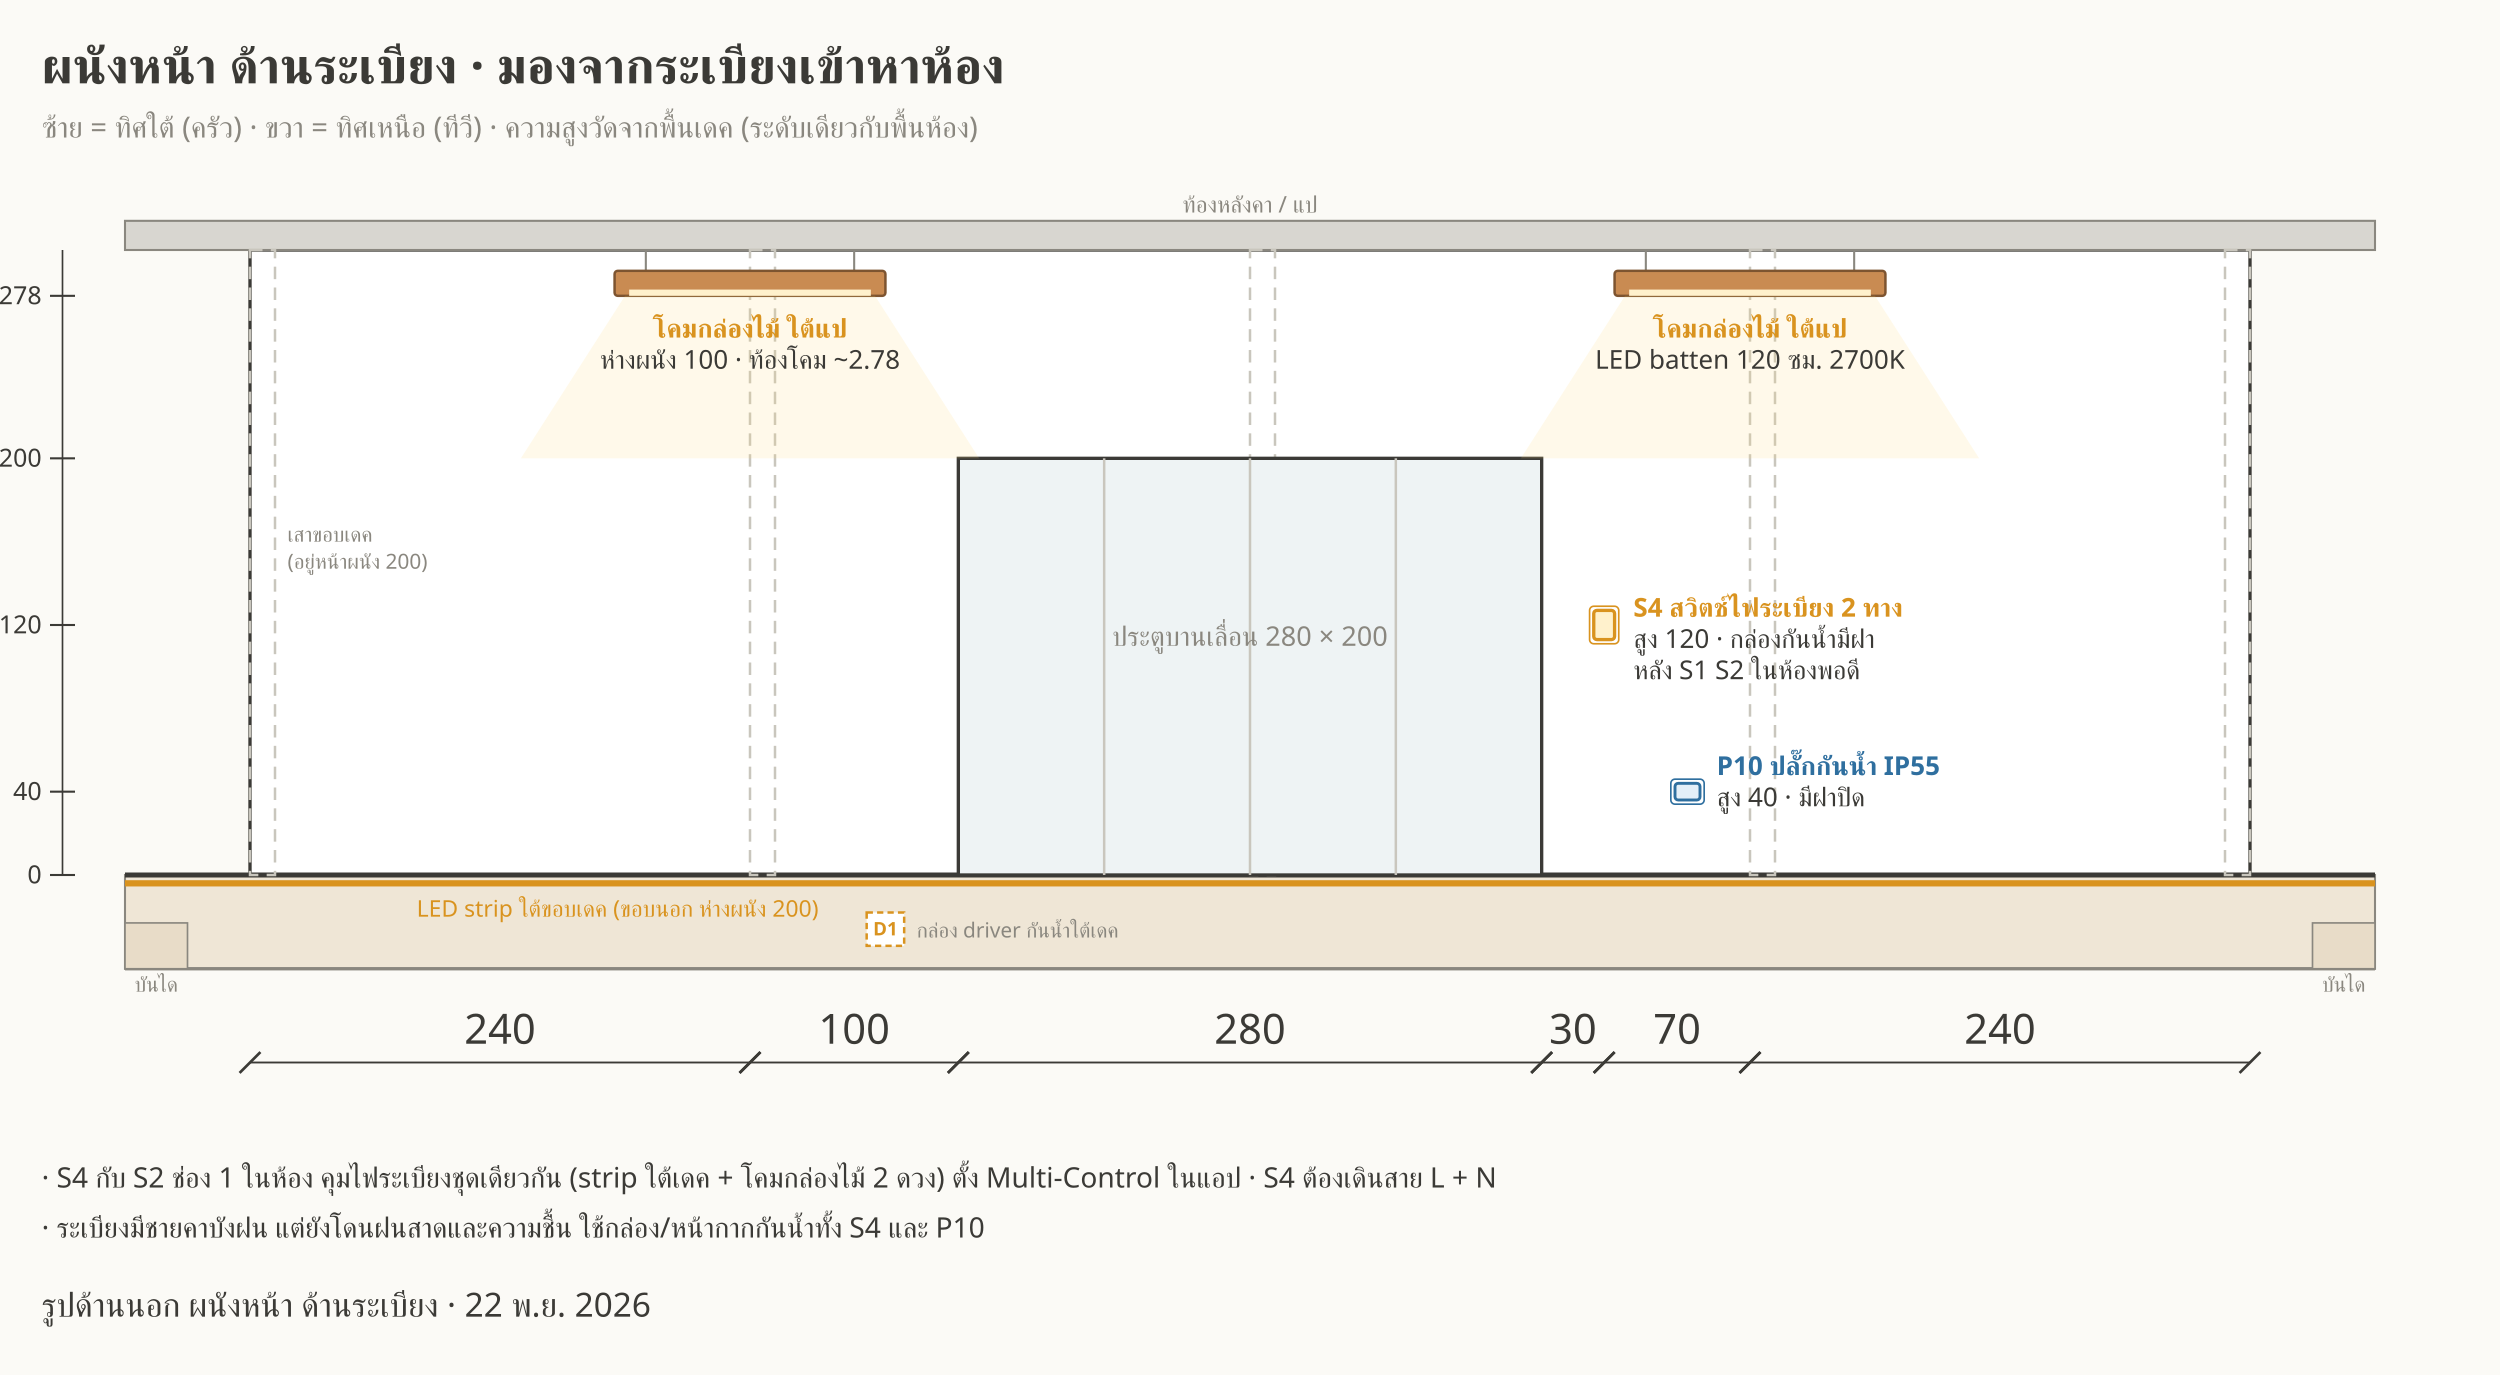
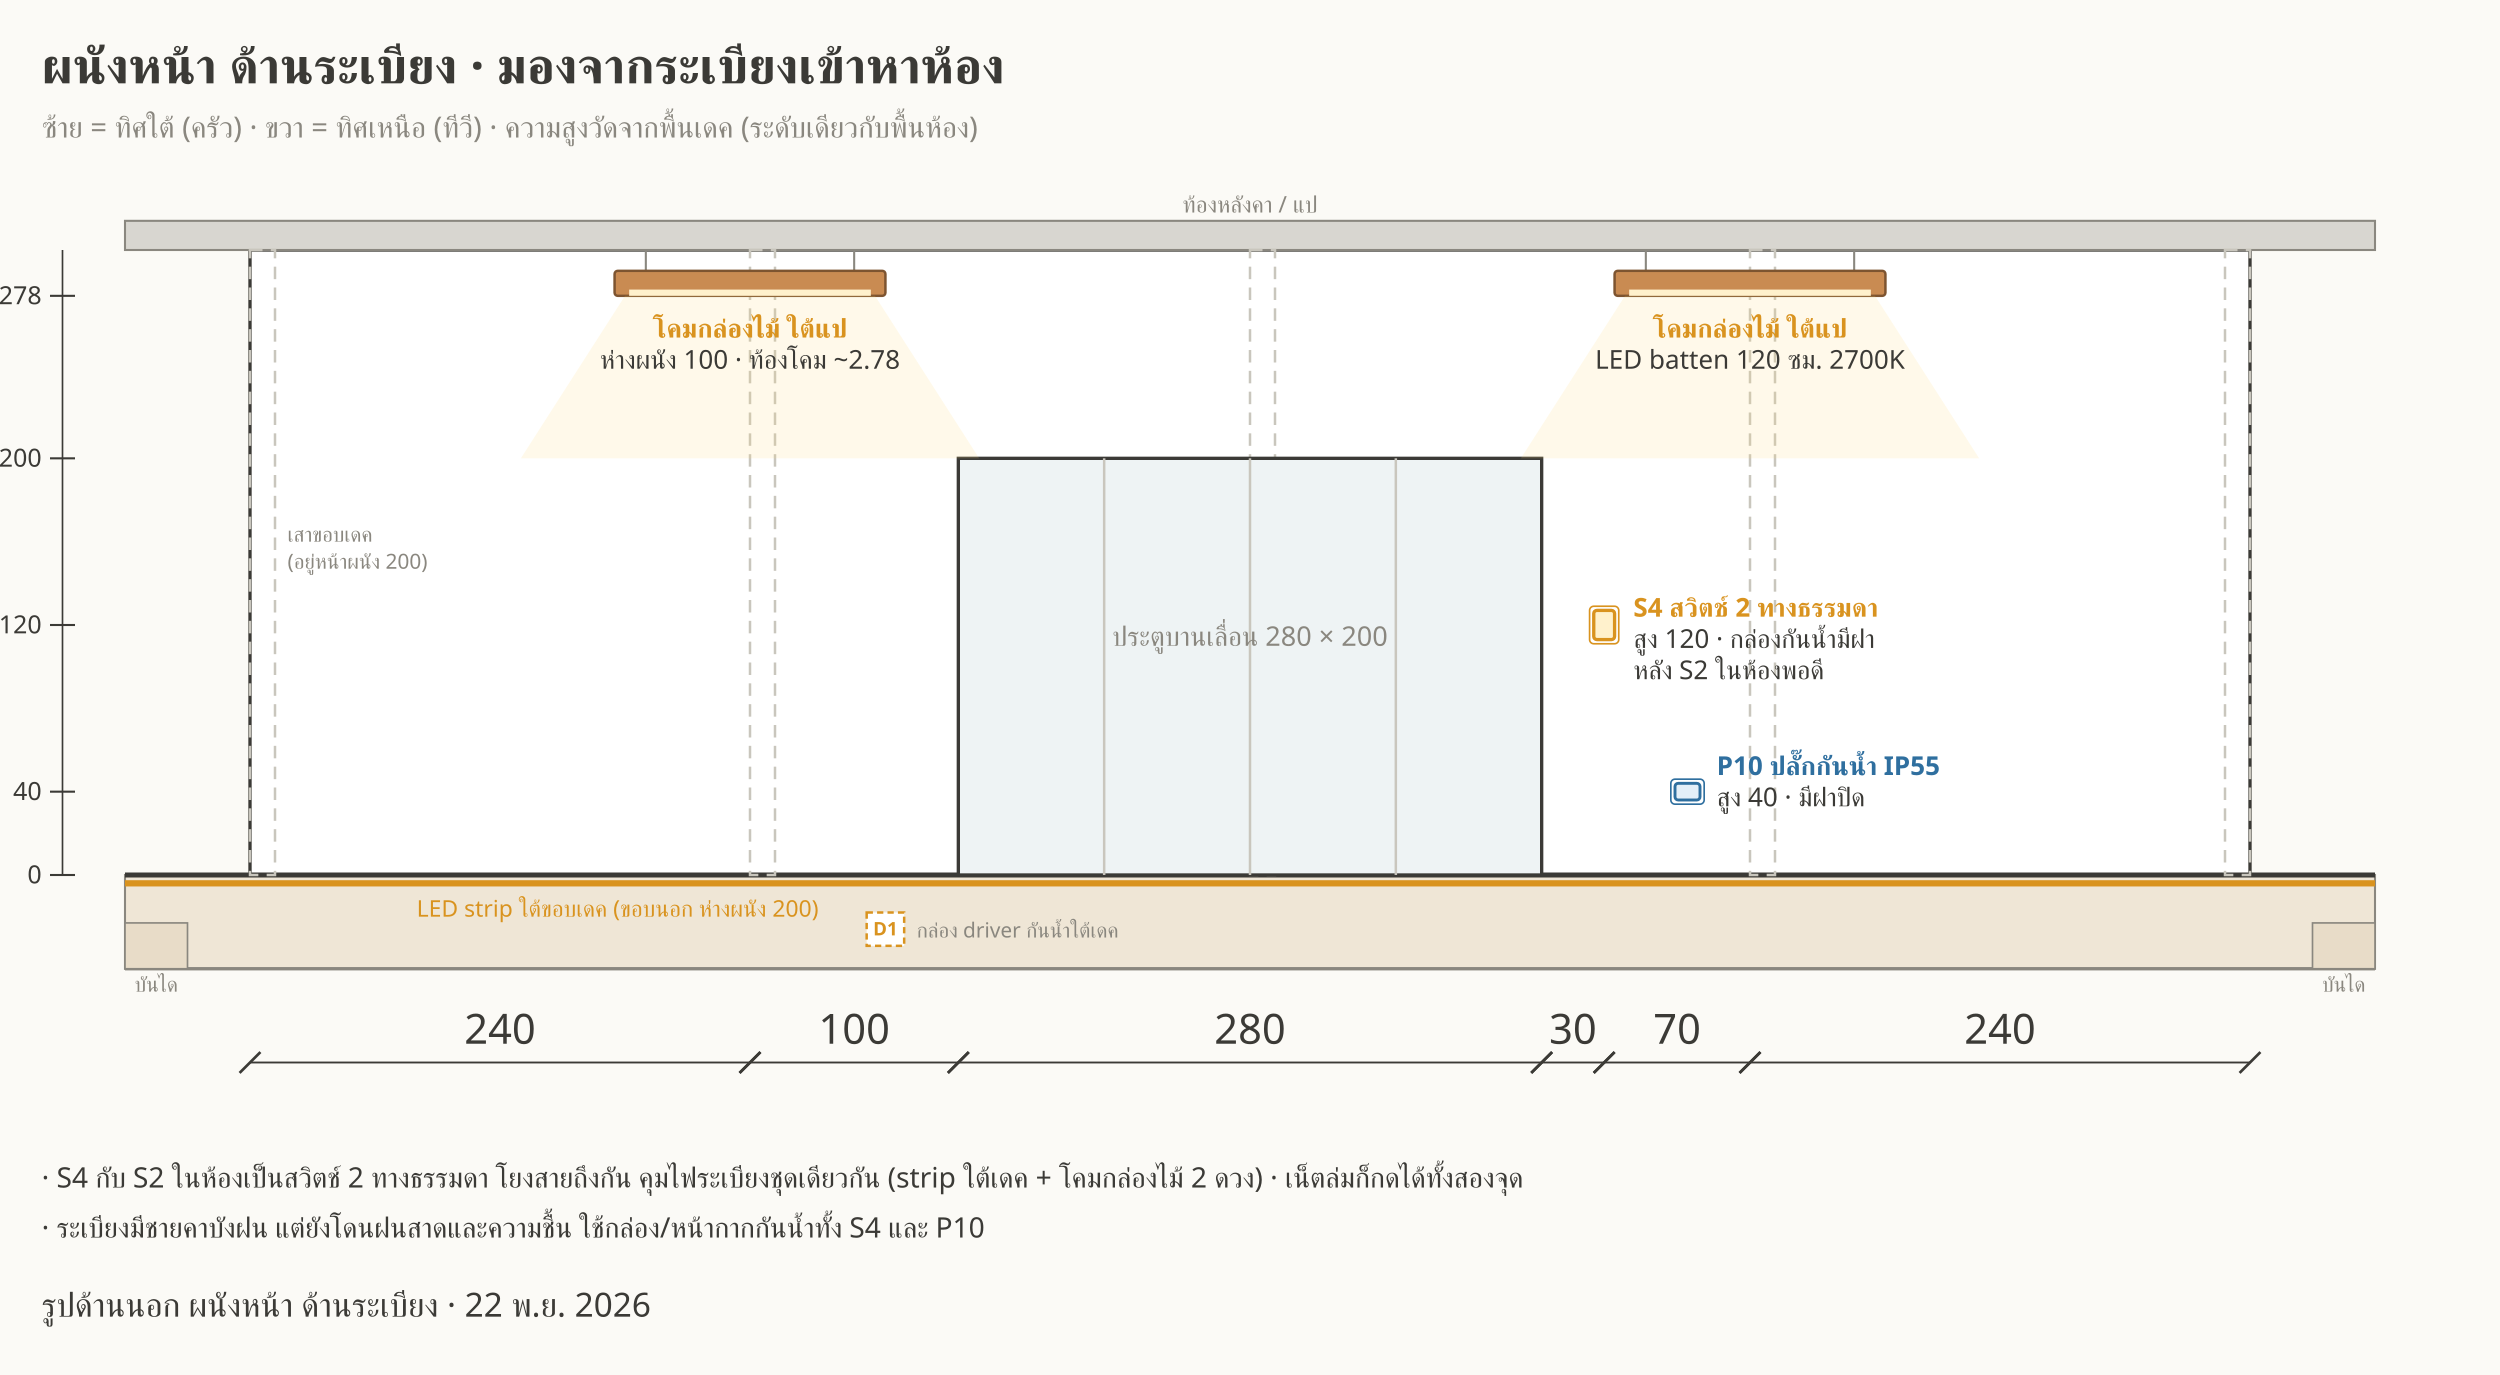
<svg xmlns="http://www.w3.org/2000/svg" viewBox="-120 -420 1200 660" width="1200" height="660" font-family="Leelawadee UI, Tahoma, sans-serif">
  <defs />
  <rect x="-120" y="-420" width="1200" height="660" fill="#fbfaf6" />
  <text x="-100" y="-380" font-size="24" font-weight="600" text-anchor="start" fill="#3b3a36">ผนังหน้า ด้านระเบียง · มองจากระเบียงเข้าหาห้อง</text>
  <text x="-100" y="-354" font-size="14" font-weight="400" text-anchor="start" fill="#8a877f">ซ้าย = ทิศใต้ (ครัว) · ขวา = ทิศเหนือ (ทีวี) · ความสูงวัดจากพื้นเดค (ระดับเดียวกับพื้นห้อง)</text>
  <rect x="0" y="-300" width="960" height="300" fill="#ffffff" stroke="#3b3a36" stroke-width="1.6" />
  <rect x="-60" y="-314" width="1080" height="14" fill="#d8d6d0" stroke="#8a877f" stroke-width="1" />
  <text x="480" y="-318" font-size="11" font-weight="400" text-anchor="middle" fill="#8a877f">ท้องหลังคา / แป</text>
  <rect x="-60" y="0" width="1080" height="45" fill="#efe6d6" stroke="#8a877f" stroke-width="1" />
  <line x1="-60" y1="0" x2="1020" y2="0" stroke="#3b3a36" stroke-width="2.4" />
  <line x1="-60" y1="45" x2="1020" y2="45" stroke="#8a877f" stroke-width="1.6" />
  <rect x="-60" y="23" width="30" height="22" fill="#e8dcc8" stroke="#8a877f" stroke-width="0.8" />
  <rect x="990" y="23" width="30" height="22" fill="#e8dcc8" stroke="#8a877f" stroke-width="0.8" />
  <text x="-45" y="56" font-size="10" font-weight="400" text-anchor="middle" fill="#8a877f">บันได</text>
  <text x="1005" y="56" font-size="10" font-weight="400" text-anchor="middle" fill="#8a877f">บันได</text>
  <line x1="-60" y1="4" x2="1020" y2="4" stroke="#d9931f" stroke-width="3" />
  <text x="80" y="20" font-size="11" font-weight="400" text-anchor="start" fill="#d9931f">LED strip ใต้ขอบเดค (ขอบนอก ห่างผนัง 200)</text>
  <rect x="296" y="18" width="18" height="16" fill="#fff" stroke="#d9931f" stroke-width="1.2" stroke-dasharray="3 2" />
  <text x="305" y="29" font-size="9" font-weight="600" text-anchor="middle" fill="#d9931f">D1</text>
  <text x="320" y="30" font-size="10" font-weight="400" text-anchor="start" fill="#8a877f">กล่อง driver กันน้ำใต้เดค</text>
  <rect x="0" y="-300" width="12" height="300" fill="none" stroke="#c9c6bd" stroke-width="1.2" stroke-dasharray="6 4" />
  <rect x="240" y="-300" width="12" height="300" fill="none" stroke="#c9c6bd" stroke-width="1.2" stroke-dasharray="6 4" />
  <rect x="480" y="-300" width="12" height="300" fill="none" stroke="#c9c6bd" stroke-width="1.2" stroke-dasharray="6 4" />
  <rect x="720" y="-300" width="12" height="300" fill="none" stroke="#c9c6bd" stroke-width="1.2" stroke-dasharray="6 4" />
  <rect x="948" y="-300" width="12" height="300" fill="none" stroke="#c9c6bd" stroke-width="1.2" stroke-dasharray="6 4" />
  <text x="18" y="-160" font-size="10" font-weight="400" text-anchor="start" fill="#8a877f">เสาขอบเดค</text>
  <text x="18" y="-147" font-size="10" font-weight="400" text-anchor="start" fill="#8a877f">(อยู่หน้าผนัง 200)</text>
  <rect x="340" y="-200" width="280" height="200" fill="#eef3f4" stroke="#3b3a36" stroke-width="1.6" />
  <line x1="410" y1="-200" x2="410" y2="0" stroke="#c9c6bd" stroke-width="1.2" />
  <line x1="480" y1="-200" x2="480" y2="0" stroke="#c9c6bd" stroke-width="1.2" />
  <line x1="550" y1="-200" x2="550" y2="0" stroke="#c9c6bd" stroke-width="1.2" />
  <text x="480" y="-110" font-size="13" font-weight="400" text-anchor="middle" fill="#8a877f">ประตูบานเลื่อน 280 × 200</text>
  <line x1="190" y1="-300" x2="190" y2="-290" stroke="#8a877f" stroke-width="1" />
  <line x1="290" y1="-300" x2="290" y2="-290" stroke="#8a877f" stroke-width="1" />
  <rect x="175" y="-290" width="130" height="12" rx="1.5" fill="#c98b52" stroke="#7d5430" stroke-width="1.2" />
  <rect x="182" y="-281" width="116" height="3" fill="#fff1cc" />
  <path d="M180 -278 L130 -200 L350 -200 L300 -278 Z" fill="#ffd77a" fill-opacity="0.16" />
  <line x1="670" y1="-300" x2="670" y2="-290" stroke="#8a877f" stroke-width="1" />
  <line x1="770" y1="-300" x2="770" y2="-290" stroke="#8a877f" stroke-width="1" />
  <rect x="655" y="-290" width="130" height="12" rx="1.5" fill="#c98b52" stroke="#7d5430" stroke-width="1.2" />
  <rect x="662" y="-281" width="116" height="3" fill="#fff1cc" />
  <path d="M660 -278 L610 -200 L830 -200 L780 -278 Z" fill="#ffd77a" fill-opacity="0.16" />
  <text x="240" y="-258" font-size="12.5" font-weight="600" text-anchor="middle" fill="#d9931f">โคมกล่องไม้ ใต้แป</text>
  <text x="240" y="-243" font-size="12.5" font-weight="400" text-anchor="middle" fill="#3b3a36">ห่างผนัง 100 · ท้องโคม ~2.78</text>
  <text x="720" y="-258" font-size="12.5" font-weight="600" text-anchor="middle" fill="#d9931f">โคมกล่องไม้ ใต้แป</text>
  <text x="720" y="-243" font-size="12.5" font-weight="400" text-anchor="middle" fill="#3b3a36">LED batten 120 ซม. 2700K</text>
  <rect x="645" y="-127" width="10" height="14" rx="1.5" fill="#fff1cc" stroke="#d9931f" stroke-width="1.6" />
  <rect x="643" y="-129" width="14" height="18" rx="2" fill="none" stroke="#d9931f" stroke-width="0.8" />
-   <text x="664" y="-124" font-size="12.5" font-weight="600" text-anchor="start" fill="#d9931f">S4 สวิตช์ไฟระเบียง 2 ทาง</text>
+   <text x="664" y="-124" font-size="12.5" font-weight="600" text-anchor="start" fill="#d9931f">S4 สวิตช์ 2 ทางธรรมดา</text>
  <text x="664" y="-109" font-size="12.5" font-weight="400" text-anchor="start" fill="#3b3a36">สูง 120 · กล่องกันน้ำมีฝา</text>
-   <text x="664" y="-94" font-size="12.5" font-weight="400" text-anchor="start" fill="#3b3a36">หลัง S1 S2 ในห้องพอดี</text>
+   <text x="664" y="-94" font-size="12.5" font-weight="400" text-anchor="start" fill="#3b3a36">หลัง S2 ในห้องพอดี</text>
  <rect x="684" y="-44" width="12" height="8" rx="1.5" fill="#e4eff8" stroke="#2f6f9f" stroke-width="1.4" />
  <rect x="682" y="-46" width="16" height="12" rx="2" fill="none" stroke="#2f6f9f" stroke-width="0.8" />
  <text x="704" y="-48" font-size="12.5" font-weight="600" text-anchor="start" fill="#2f6f9f">P10 ปลั๊กกันน้ำ IP55</text>
  <text x="704" y="-33" font-size="12.5" font-weight="400" text-anchor="start" fill="#3b3a36">สูง 40 · มีฝาปิด</text>
  <line x1="-96" y1="0" x2="-84" y2="0" stroke="#3b3a36" stroke-width="1" />
  <text x="-100" y="4" font-size="12" font-weight="400" text-anchor="end" fill="#3b3a36">0</text>
  <line x1="-96" y1="-40" x2="-84" y2="-40" stroke="#3b3a36" stroke-width="1" />
  <text x="-100" y="-36" font-size="12" font-weight="400" text-anchor="end" fill="#3b3a36">40</text>
  <line x1="-96" y1="-120" x2="-84" y2="-120" stroke="#3b3a36" stroke-width="1" />
  <text x="-100" y="-116" font-size="12" font-weight="400" text-anchor="end" fill="#3b3a36">120</text>
  <line x1="-96" y1="-200" x2="-84" y2="-200" stroke="#3b3a36" stroke-width="1" />
  <text x="-100" y="-196" font-size="12" font-weight="400" text-anchor="end" fill="#3b3a36">200</text>
  <line x1="-96" y1="-278" x2="-84" y2="-278" stroke="#3b3a36" stroke-width="1" />
  <text x="-100" y="-274" font-size="12" font-weight="400" text-anchor="end" fill="#3b3a36">278</text>
  <line x1="-90" y1="0" x2="-90" y2="-300" stroke="#3b3a36" stroke-width="0.8" />
  <g>
    <line x1="0" y1="90" x2="240" y2="90" stroke="#3b3a36" stroke-width="0.9" />
    <line x1="-5" y1="95" x2="5" y2="85" stroke="#3b3a36" stroke-width="1.3" />
    <line x1="235" y1="95" x2="245" y2="85" stroke="#3b3a36" stroke-width="1.3" />
    <text x="120" y="81" font-size="20" font-weight="500" text-anchor="middle" fill="#3b3a36">240</text>
  </g>
  <g>
    <line x1="240" y1="90" x2="340" y2="90" stroke="#3b3a36" stroke-width="0.9" />
    <line x1="235" y1="95" x2="245" y2="85" stroke="#3b3a36" stroke-width="1.3" />
    <line x1="335" y1="95" x2="345" y2="85" stroke="#3b3a36" stroke-width="1.3" />
    <text x="290" y="81" font-size="20" font-weight="500" text-anchor="middle" fill="#3b3a36">100</text>
  </g>
  <g>
    <line x1="340" y1="90" x2="620" y2="90" stroke="#3b3a36" stroke-width="0.9" />
    <line x1="335" y1="95" x2="345" y2="85" stroke="#3b3a36" stroke-width="1.3" />
    <line x1="615" y1="95" x2="625" y2="85" stroke="#3b3a36" stroke-width="1.3" />
    <text x="480" y="81" font-size="20" font-weight="500" text-anchor="middle" fill="#3b3a36">280</text>
  </g>
  <g>
    <line x1="620" y1="90" x2="650" y2="90" stroke="#3b3a36" stroke-width="0.9" />
    <line x1="615" y1="95" x2="625" y2="85" stroke="#3b3a36" stroke-width="1.3" />
    <line x1="645" y1="95" x2="655" y2="85" stroke="#3b3a36" stroke-width="1.3" />
    <text x="635" y="81" font-size="20" font-weight="500" text-anchor="middle" fill="#3b3a36">30</text>
  </g>
  <g>
    <line x1="650" y1="90" x2="720" y2="90" stroke="#3b3a36" stroke-width="0.9" />
    <line x1="645" y1="95" x2="655" y2="85" stroke="#3b3a36" stroke-width="1.3" />
    <line x1="715" y1="95" x2="725" y2="85" stroke="#3b3a36" stroke-width="1.3" />
    <text x="685" y="81" font-size="20" font-weight="500" text-anchor="middle" fill="#3b3a36">70</text>
  </g>
  <g>
    <line x1="720" y1="90" x2="960" y2="90" stroke="#3b3a36" stroke-width="0.9" />
    <line x1="715" y1="95" x2="725" y2="85" stroke="#3b3a36" stroke-width="1.3" />
    <line x1="955" y1="95" x2="965" y2="85" stroke="#3b3a36" stroke-width="1.3" />
    <text x="840" y="81" font-size="20" font-weight="500" text-anchor="middle" fill="#3b3a36">240</text>
  </g>
-   <text x="-100" y="150" font-size="13.5" font-weight="400" text-anchor="start" fill="#3b3a36">· S4 กับ S2 ช่อง 1 ในห้อง คุมไฟระเบียงชุดเดียวกัน (strip ใต้เดค + โคมกล่องไม้ 2 ดวง) ตั้ง Multi-Control ในแอป · S4 ต้องเดินสาย L + N</text>
+   <text x="-100" y="150" font-size="13.5" font-weight="400" text-anchor="start" fill="#3b3a36">· S4 กับ S2 ในห้องเป็นสวิตช์ 2 ทางธรรมดา โยงสายถึงกัน คุมไฟระเบียงชุดเดียวกัน (strip ใต้เดค + โคมกล่องไม้ 2 ดวง) · เน็ตล่มก็กดได้ทั้งสองจุด</text>
  <text x="-100" y="174" font-size="13.5" font-weight="400" text-anchor="start" fill="#3b3a36">· ระเบียงมีชายคาบังฝน แต่ยังโดนฝนสาดและความชื้น ใช้กล่อง/หน้ากากกันน้ำทั้ง S4 และ P10</text>
  <text x="-100" y="212" font-size="16" font-weight="400" text-anchor="start" fill="#3b3a36">รูปด้านนอก ผนังหน้า ด้านระเบียง · 22 พ.ย. 2026</text>
</svg>
